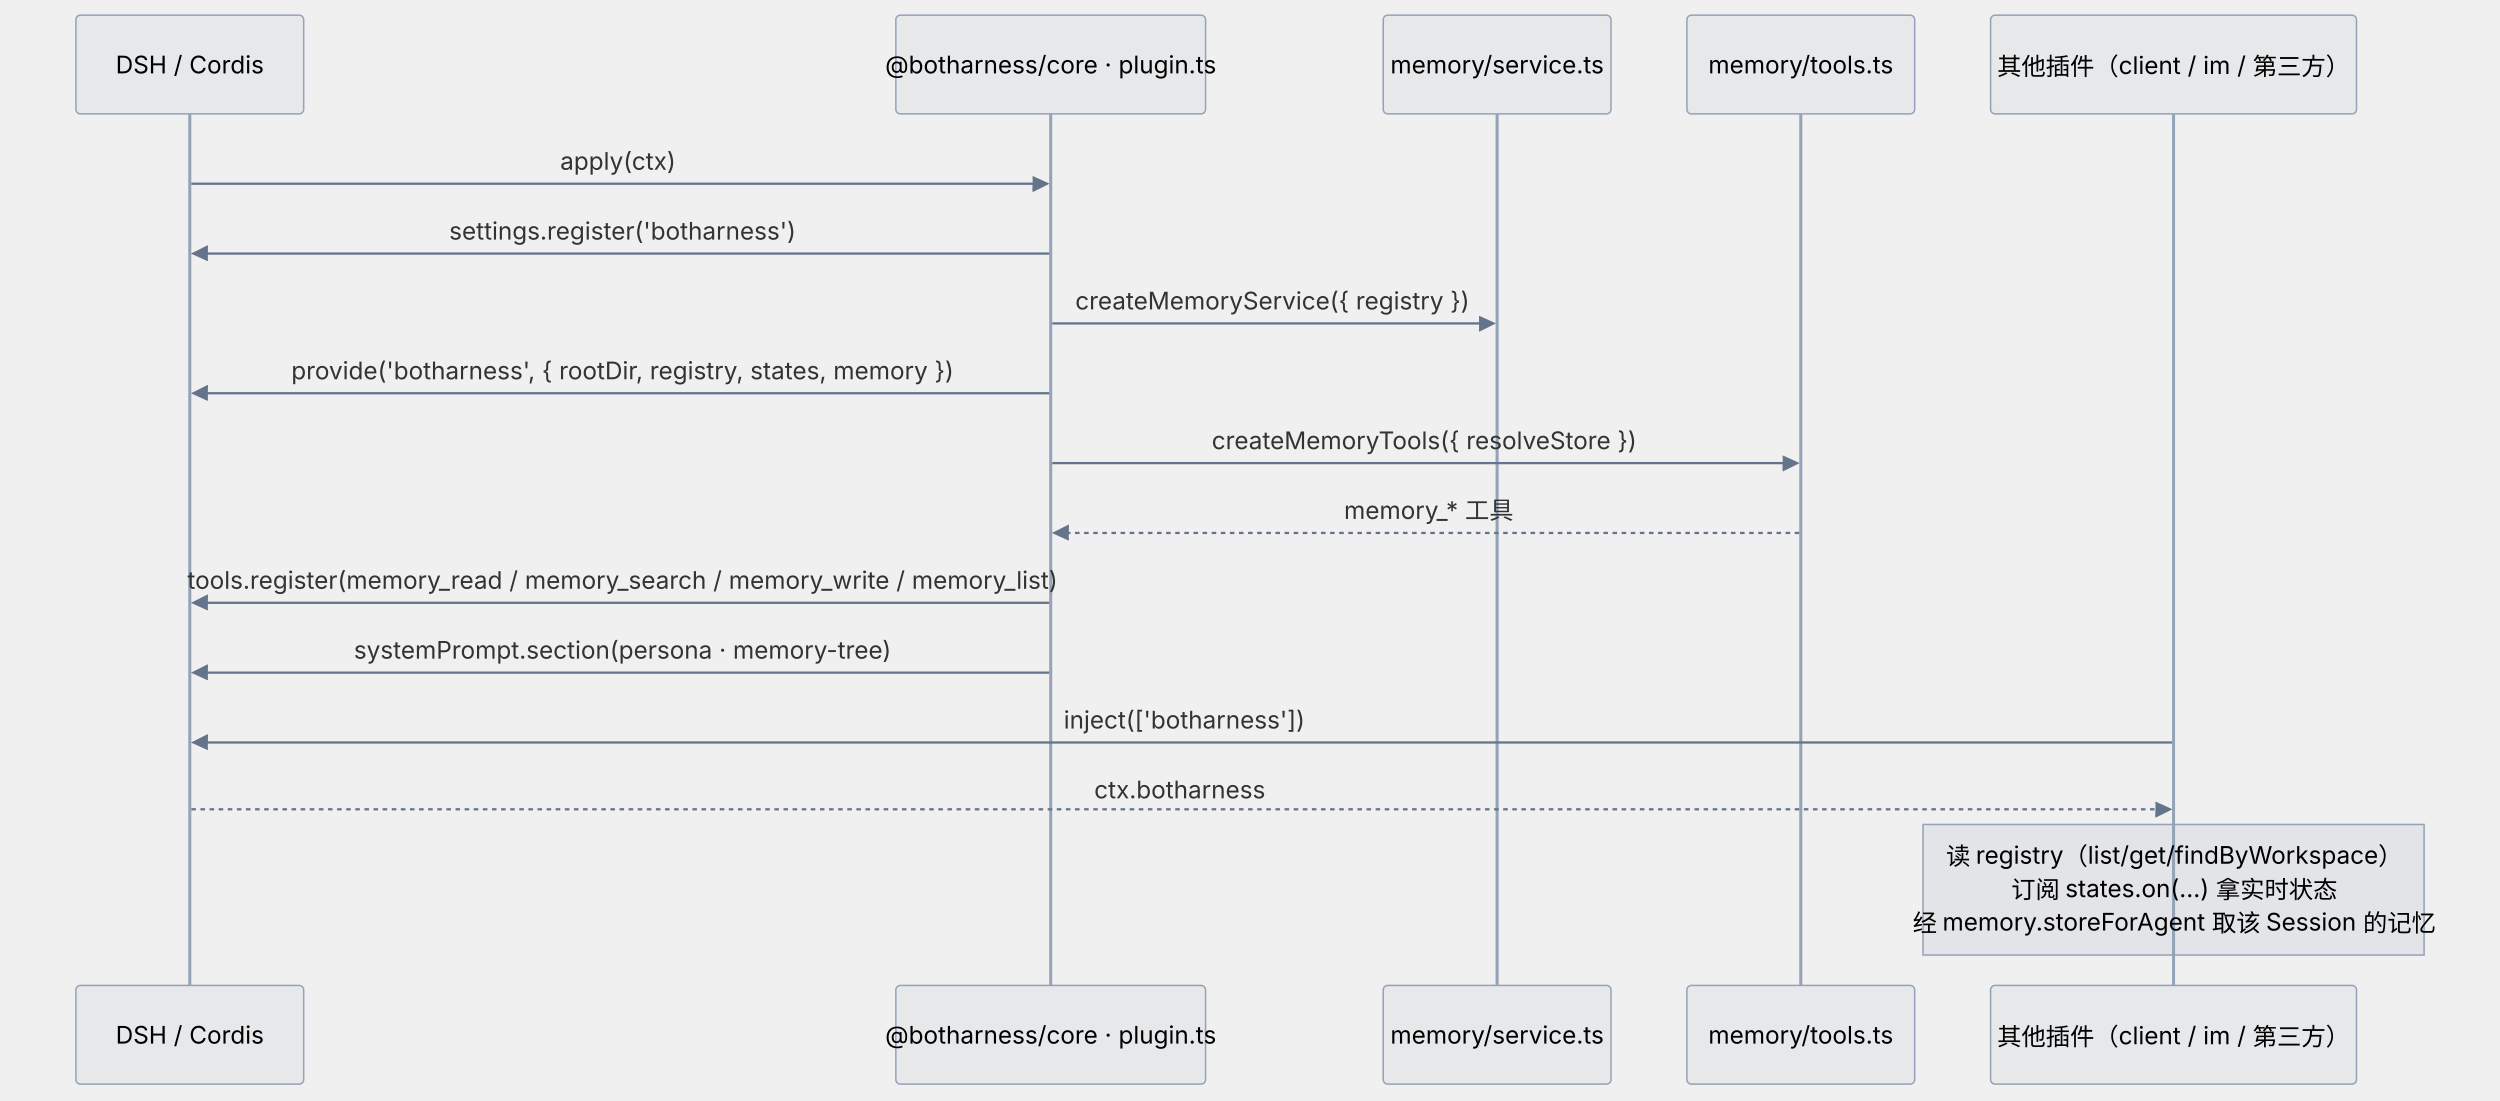
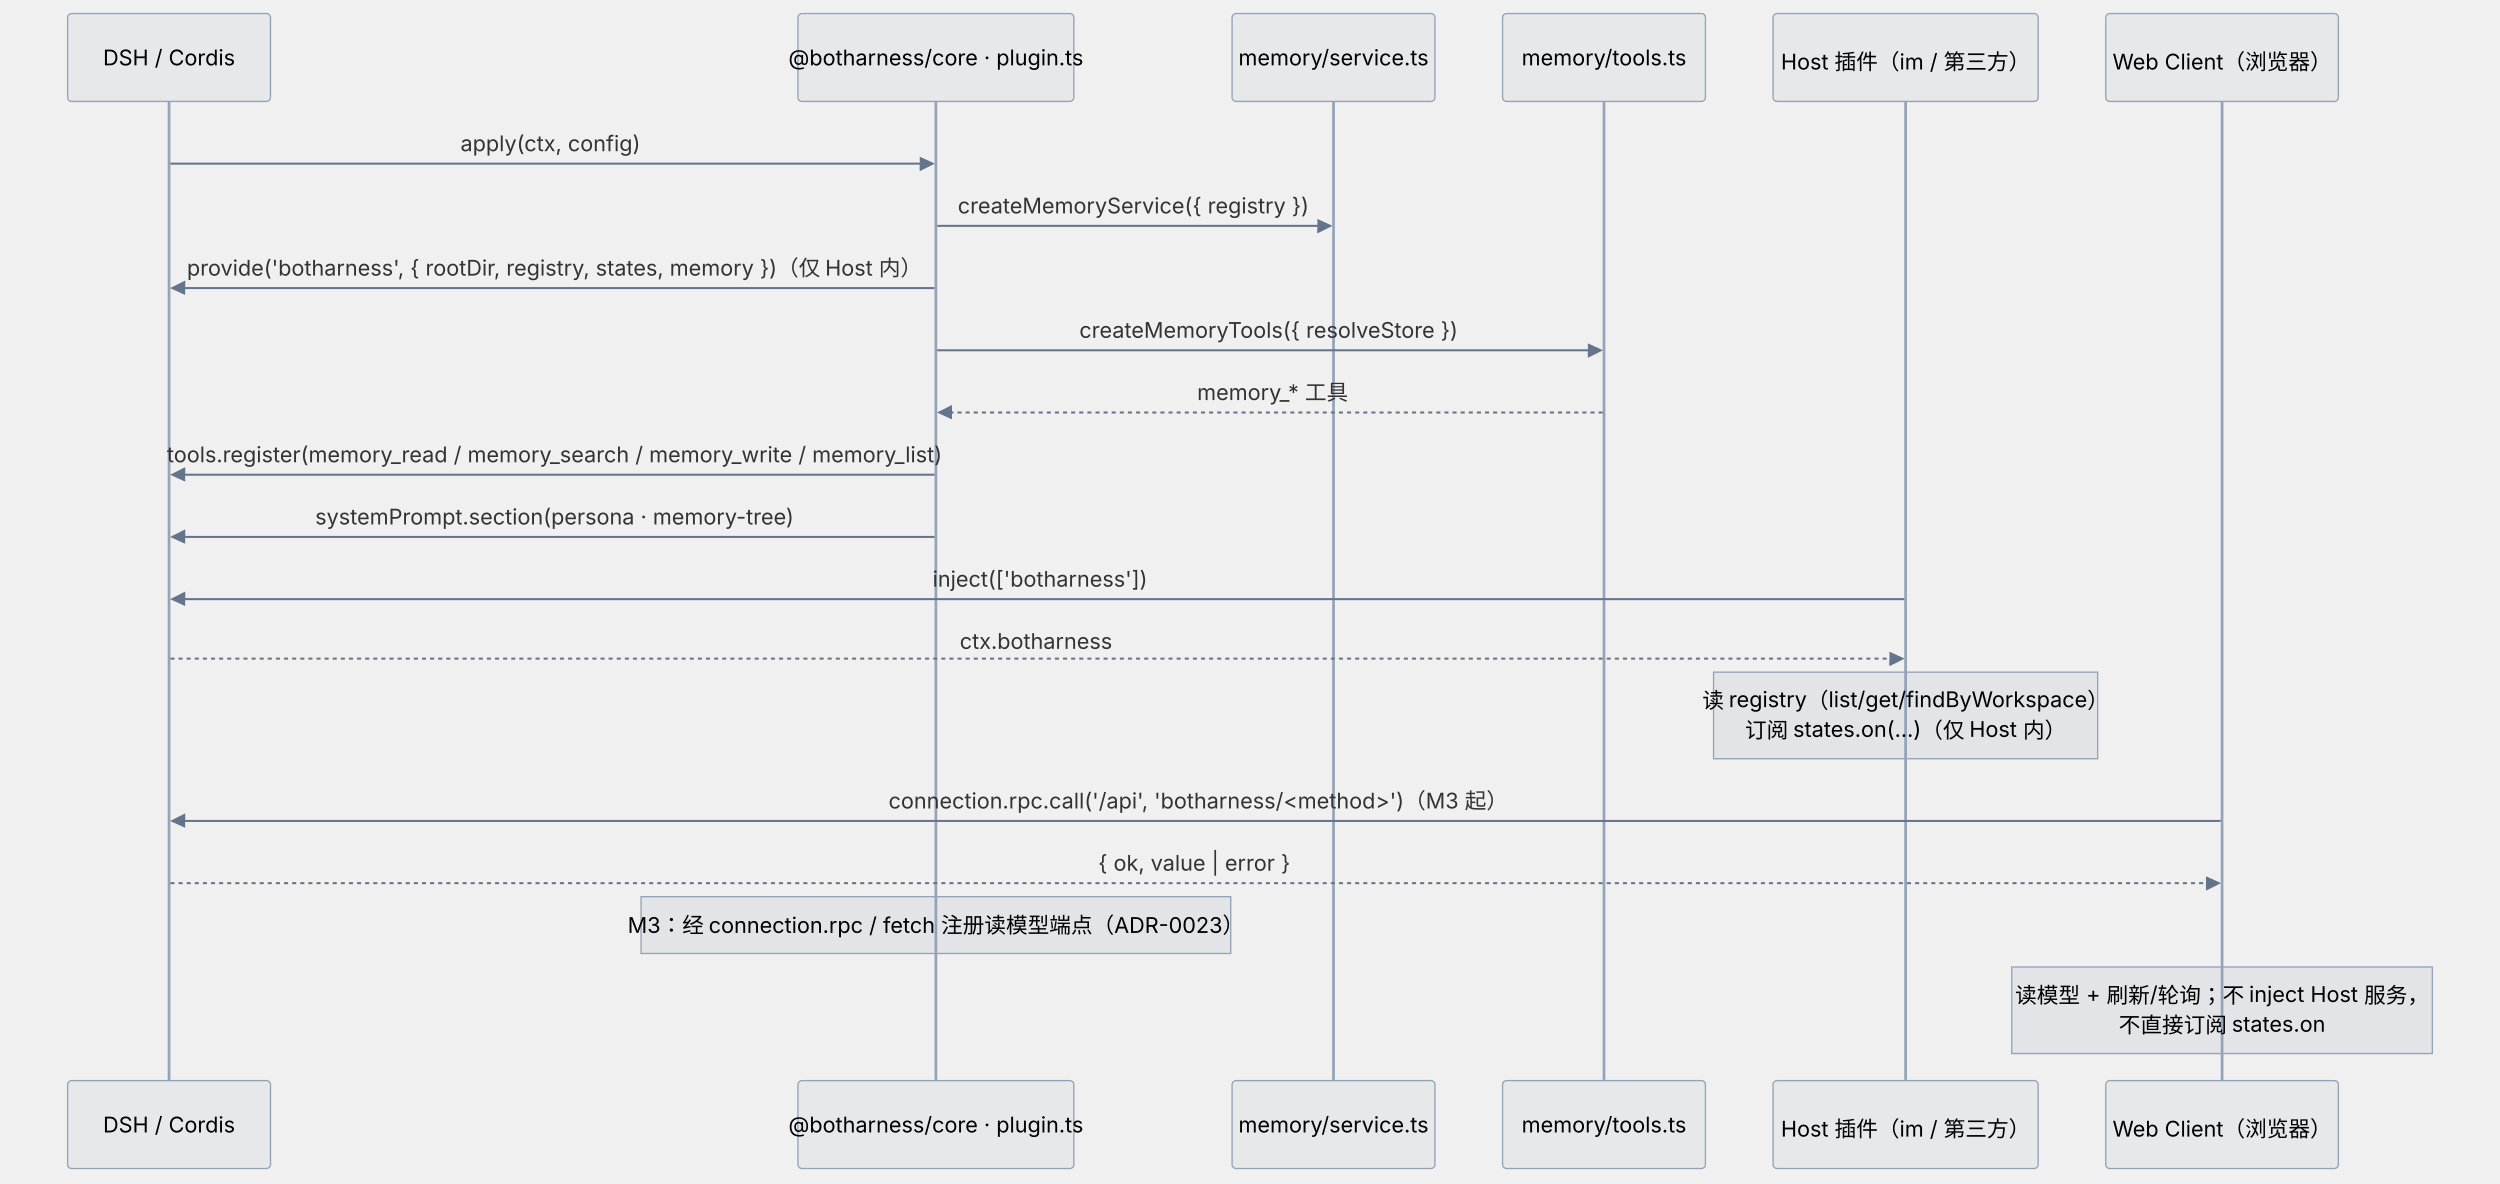
- <svg xmlns="http://www.w3.org/2000/svg" id="my-svg" width="1646.5" height="725" style="max-width: 1646.5px; background-color: transparent;" viewBox="-50 -10 1646.5 725" role="graphics-document document" aria-roledescription="sequence">
+ <svg xmlns="http://www.w3.org/2000/svg" id="my-svg" width="1848.5" height="875" style="max-width: 1848.5px; background-color: transparent;" viewBox="-50 -10 1848.5 875" role="graphics-document document" aria-roledescription="sequence">
  <g>
-     <rect x="1261" y="639" fill="#eaeaea" stroke="#666" width="241" height="65" name="O" rx="3" ry="3" class="actor actor-bottom" />
-     <text x="1381.5" y="671.5" dominant-baseline="central" alignment-baseline="central" class="actor actor-box" style="text-anchor: middle; font-size: 16px; font-weight: 400;">
-       <tspan x="1381.5" dy="0">其他插件（client / im / 第三方）</tspan>
+     <rect x="1507" y="789" fill="#eaeaea" stroke="#666" width="172" height="65" name="C" rx="3" ry="3" class="actor actor-bottom" />
+     <text x="1593" y="821.5" dominant-baseline="central" alignment-baseline="central" class="actor actor-box" style="text-anchor: middle; font-size: 16px; font-weight: 400;">
+       <tspan x="1593" dy="0">Web Client（浏览器）</tspan>
    </text>
  </g>
  <g>
-     <rect x="1061" y="639" fill="#eaeaea" stroke="#666" width="150" height="65" name="T" rx="3" ry="3" class="actor actor-bottom" />
-     <text x="1136" y="671.5" dominant-baseline="central" alignment-baseline="central" class="actor actor-box" style="text-anchor: middle; font-size: 16px; font-weight: 400;">
+     <rect x="1261" y="789" fill="#eaeaea" stroke="#666" width="196" height="65" name="O" rx="3" ry="3" class="actor actor-bottom" />
+     <text x="1359" y="821.5" dominant-baseline="central" alignment-baseline="central" class="actor actor-box" style="text-anchor: middle; font-size: 16px; font-weight: 400;">
+       <tspan x="1359" dy="0">Host 插件（im / 第三方）</tspan>
+     </text>
+   </g>
+   <g>
+     <rect x="1061" y="789" fill="#eaeaea" stroke="#666" width="150" height="65" name="T" rx="3" ry="3" class="actor actor-bottom" />
+     <text x="1136" y="821.5" dominant-baseline="central" alignment-baseline="central" class="actor actor-box" style="text-anchor: middle; font-size: 16px; font-weight: 400;">
      <tspan x="1136" dy="0">memory/tools.ts</tspan>
    </text>
  </g>
  <g>
-     <rect x="861" y="639" fill="#eaeaea" stroke="#666" width="150" height="65" name="M" rx="3" ry="3" class="actor actor-bottom" />
-     <text x="936" y="671.5" dominant-baseline="central" alignment-baseline="central" class="actor actor-box" style="text-anchor: middle; font-size: 16px; font-weight: 400;">
+     <rect x="861" y="789" fill="#eaeaea" stroke="#666" width="150" height="65" name="M" rx="3" ry="3" class="actor actor-bottom" />
+     <text x="936" y="821.5" dominant-baseline="central" alignment-baseline="central" class="actor actor-box" style="text-anchor: middle; font-size: 16px; font-weight: 400;">
      <tspan x="936" dy="0">memory/service.ts</tspan>
    </text>
  </g>
  <g>
-     <rect x="540" y="639" fill="#eaeaea" stroke="#666" width="204" height="65" name="P" rx="3" ry="3" class="actor actor-bottom" />
-     <text x="642" y="671.5" dominant-baseline="central" alignment-baseline="central" class="actor actor-box" style="text-anchor: middle; font-size: 16px; font-weight: 400;">
+     <rect x="540" y="789" fill="#eaeaea" stroke="#666" width="204" height="65" name="P" rx="3" ry="3" class="actor actor-bottom" />
+     <text x="642" y="821.5" dominant-baseline="central" alignment-baseline="central" class="actor actor-box" style="text-anchor: middle; font-size: 16px; font-weight: 400;">
      <tspan x="642" dy="0">@botharness/core · plugin.ts</tspan>
    </text>
  </g>
  <g>
-     <rect x="0" y="639" fill="#eaeaea" stroke="#666" width="150" height="65" name="D" rx="3" ry="3" class="actor actor-bottom" />
-     <text x="75" y="671.5" dominant-baseline="central" alignment-baseline="central" class="actor actor-box" style="text-anchor: middle; font-size: 16px; font-weight: 400;">
+     <rect x="0" y="789" fill="#eaeaea" stroke="#666" width="150" height="65" name="D" rx="3" ry="3" class="actor actor-bottom" />
+     <text x="75" y="821.5" dominant-baseline="central" alignment-baseline="central" class="actor actor-box" style="text-anchor: middle; font-size: 16px; font-weight: 400;">
      <tspan x="75" dy="0">DSH / Cordis</tspan>
    </text>
  </g>
  <g>
-     <line id="actor4" x1="1381.5" y1="65" x2="1381.5" y2="639" class="actor-line 200" stroke-width="0.5px" stroke="#999" name="O" data-et="life-line" data-id="O" />
-     <g id="root-4" data-et="participant" data-type="participant" data-id="O">
-       <rect x="1261" y="0" fill="#eaeaea" stroke="#666" width="241" height="65" name="O" rx="3" ry="3" class="actor actor-top" />
-       <text x="1381.5" y="32.5" dominant-baseline="central" alignment-baseline="central" class="actor actor-box" style="text-anchor: middle; font-size: 16px; font-weight: 400;">
-         <tspan x="1381.5" dy="0">其他插件（client / im / 第三方）</tspan>
+     <line id="actor5" x1="1593" y1="65" x2="1593" y2="789" class="actor-line 200" stroke-width="0.5px" stroke="#999" name="C" data-et="life-line" data-id="C" />
+     <g id="root-5" data-et="participant" data-type="participant" data-id="C">
+       <rect x="1507" y="0" fill="#eaeaea" stroke="#666" width="172" height="65" name="C" rx="3" ry="3" class="actor actor-top" />
+       <text x="1593" y="32.5" dominant-baseline="central" alignment-baseline="central" class="actor actor-box" style="text-anchor: middle; font-size: 16px; font-weight: 400;">
+         <tspan x="1593" dy="0">Web Client（浏览器）</tspan>
      </text>
    </g>
  </g>
  <g>
-     <line id="actor3" x1="1136" y1="65" x2="1136" y2="639" class="actor-line 200" stroke-width="0.5px" stroke="#999" name="T" data-et="life-line" data-id="T" />
+     <line id="actor4" x1="1359" y1="65" x2="1359" y2="789" class="actor-line 200" stroke-width="0.5px" stroke="#999" name="O" data-et="life-line" data-id="O" />
+     <g id="root-4" data-et="participant" data-type="participant" data-id="O">
+       <rect x="1261" y="0" fill="#eaeaea" stroke="#666" width="196" height="65" name="O" rx="3" ry="3" class="actor actor-top" />
+       <text x="1359" y="32.5" dominant-baseline="central" alignment-baseline="central" class="actor actor-box" style="text-anchor: middle; font-size: 16px; font-weight: 400;">
+         <tspan x="1359" dy="0">Host 插件（im / 第三方）</tspan>
+       </text>
+     </g>
+   </g>
+   <g>
+     <line id="actor3" x1="1136" y1="65" x2="1136" y2="789" class="actor-line 200" stroke-width="0.5px" stroke="#999" name="T" data-et="life-line" data-id="T" />
    <g id="root-3" data-et="participant" data-type="participant" data-id="T">
      <rect x="1061" y="0" fill="#eaeaea" stroke="#666" width="150" height="65" name="T" rx="3" ry="3" class="actor actor-top" />
      <text x="1136" y="32.5" dominant-baseline="central" alignment-baseline="central" class="actor actor-box" style="text-anchor: middle; font-size: 16px; font-weight: 400;">
        <tspan x="1136" dy="0">memory/tools.ts</tspan>
      </text>
    </g>
  </g>
  <g>
-     <line id="actor2" x1="936" y1="65" x2="936" y2="639" class="actor-line 200" stroke-width="0.5px" stroke="#999" name="M" data-et="life-line" data-id="M" />
+     <line id="actor2" x1="936" y1="65" x2="936" y2="789" class="actor-line 200" stroke-width="0.5px" stroke="#999" name="M" data-et="life-line" data-id="M" />
    <g id="root-2" data-et="participant" data-type="participant" data-id="M">
      <rect x="861" y="0" fill="#eaeaea" stroke="#666" width="150" height="65" name="M" rx="3" ry="3" class="actor actor-top" />
      <text x="936" y="32.5" dominant-baseline="central" alignment-baseline="central" class="actor actor-box" style="text-anchor: middle; font-size: 16px; font-weight: 400;">
        <tspan x="936" dy="0">memory/service.ts</tspan>
      </text>
    </g>
  </g>
  <g>
-     <line id="actor1" x1="642" y1="65" x2="642" y2="639" class="actor-line 200" stroke-width="0.5px" stroke="#999" name="P" data-et="life-line" data-id="P" />
+     <line id="actor1" x1="642" y1="65" x2="642" y2="789" class="actor-line 200" stroke-width="0.5px" stroke="#999" name="P" data-et="life-line" data-id="P" />
    <g id="root-1" data-et="participant" data-type="participant" data-id="P">
      <rect x="540" y="0" fill="#eaeaea" stroke="#666" width="204" height="65" name="P" rx="3" ry="3" class="actor actor-top" />
      <text x="642" y="32.5" dominant-baseline="central" alignment-baseline="central" class="actor actor-box" style="text-anchor: middle; font-size: 16px; font-weight: 400;">
        <tspan x="642" dy="0">@botharness/core · plugin.ts</tspan>
      </text>
    </g>
  </g>
  <g>
-     <line id="actor0" x1="75" y1="65" x2="75" y2="639" class="actor-line 200" stroke-width="0.5px" stroke="#999" name="D" data-et="life-line" data-id="D" />
+     <line id="actor0" x1="75" y1="65" x2="75" y2="789" class="actor-line 200" stroke-width="0.5px" stroke="#999" name="D" data-et="life-line" data-id="D" />
    <g id="root-0" data-et="participant" data-type="participant" data-id="D">
      <rect x="0" y="0" fill="#eaeaea" stroke="#666" width="150" height="65" name="D" rx="3" ry="3" class="actor actor-top" />
      <text x="75" y="32.5" dominant-baseline="central" alignment-baseline="central" class="actor actor-box" style="text-anchor: middle; font-size: 16px; font-weight: 400;">
        <tspan x="75" dy="0">DSH / Cordis</tspan>
      </text>
    </g>
  </g>
  <style>#my-svg{font-family:system-ui,-apple-system,Segoe UI,PingFang SC,Microsoft YaHei,sans-serif;font-size:16px;fill:#333;}@keyframes edge-animation-frame{from{stroke-dashoffset:0;}}@keyframes dash{to{stroke-dashoffset:0;}}#my-svg .edge-animation-slow{stroke-dasharray:9,5!important;stroke-dashoffset:900;animation:dash 50s linear infinite;stroke-linecap:round;}#my-svg .edge-animation-fast{stroke-dasharray:9,5!important;stroke-dashoffset:900;animation:dash 20s linear infinite;stroke-linecap:round;}#my-svg .error-icon{fill:#552222;}#my-svg .error-text{fill:#552222;stroke:#552222;}#my-svg .edge-thickness-normal{stroke-width:1px;}#my-svg .edge-thickness-thick{stroke-width:3.5px;}#my-svg .edge-pattern-solid{stroke-dasharray:0;}#my-svg .edge-thickness-invisible{stroke-width:0;fill:none;}#my-svg .edge-pattern-dashed{stroke-dasharray:3;}#my-svg .edge-pattern-dotted{stroke-dasharray:2;}#my-svg .marker{fill:#94a3b8;stroke:#94a3b8;}#my-svg .marker.cross{stroke:#94a3b8;}#my-svg svg{font-family:system-ui,-apple-system,Segoe UI,PingFang SC,Microsoft YaHei,sans-serif;font-size:16px;}#my-svg p{margin:0;}#my-svg .actor{stroke:#94a3b8;fill:rgba(148, 163, 184, 0.1);stroke-width:1;}#my-svg rect.actor.outer-path[data-look="neo"]{filter:drop-shadow(1px 2px 2px rgba(185, 185, 185, 1));}#my-svg rect.note[data-look="neo"]{stroke:#94a3b8;fill:rgba(148, 163, 184, 0.15);filter:drop-shadow(1px 2px 2px rgba(185, 185, 185, 1));}#my-svg text.actor&gt;tspan{fill:black;stroke:none;}#my-svg .actor-line{stroke:#94a3b8;}#my-svg .innerArc{stroke-width:1.5;stroke-dasharray:none;}#my-svg .messageLine0{stroke-width:1.5;stroke-dasharray:none;stroke:#64748b;}#my-svg .messageLine1{stroke-width:1.5;stroke-dasharray:2,2;stroke:#64748b;}#my-svg [id$="-arrowhead"] path{fill:#64748b;stroke:#64748b;}#my-svg .sequenceNumber{fill:white;}#my-svg [id$="-sequencenumber"]{fill:#64748b;}#my-svg [id$="-crosshead"] path{fill:#64748b;stroke:#64748b;}#my-svg .messageText{fill:#333;stroke:none;}#my-svg .labelBox{stroke:#9370DB;fill:rgba(148, 163, 184, 0.1);filter:none;}#my-svg .labelText,#my-svg .labelText&gt;tspan{fill:black;stroke:none;}#my-svg .loopText,#my-svg .loopText&gt;tspan{fill:black;stroke:none;}#my-svg .sectionTitle,#my-svg .sectionTitle&gt;tspan{fill:black;stroke:none;}#my-svg .loopLine{stroke-width:2px;stroke-dasharray:2,2;stroke:#9370DB;fill:#9370DB;}#my-svg .note{stroke:#94a3b8;fill:rgba(148, 163, 184, 0.15);}#my-svg .noteText,#my-svg .noteText&gt;tspan{fill:black;stroke:none;font-weight:normal;}#my-svg .activation0{fill:#f4f4f4;stroke:#666;}#my-svg .activation1{fill:#f4f4f4;stroke:#666;}#my-svg .activation2{fill:#f4f4f4;stroke:#666;}#my-svg .actorPopupMenu{position:absolute;}#my-svg .actorPopupMenuPanel{position:absolute;fill:rgba(148, 163, 184, 0.1);box-shadow:0px 8px 16px 0px rgba(0,0,0,0.2);filter:drop-shadow(3px 5px 2px rgb(0 0 0 / 0.4));}#my-svg .actor-man circle,#my-svg line{fill:rgba(148, 163, 184, 0.1);stroke-width:2px;}#my-svg g rect.rect{filter:drop-shadow(1px 2px 2px rgba(185, 185, 185, 1));stroke:#94a3b8;}#my-svg .node .neo-node{stroke:#94a3b8;}#my-svg [data-look="neo"].node rect,#my-svg [data-look="neo"].cluster rect,#my-svg [data-look="neo"].node polygon{stroke:#94a3b8;filter:drop-shadow(1px 2px 2px rgba(185, 185, 185, 1));}#my-svg [data-look="neo"].swimlane.cluster rect{filter:none;}#my-svg [data-look="neo"].node path{stroke:#94a3b8;stroke-width:1px;}#my-svg [data-look="neo"].node .outer-path{filter:drop-shadow(1px 2px 2px rgba(185, 185, 185, 1));}#my-svg [data-look="neo"].node .neo-line path{stroke:#94a3b8;filter:none;}#my-svg [data-look="neo"].node circle{stroke:#94a3b8;filter:drop-shadow(1px 2px 2px rgba(185, 185, 185, 1));}#my-svg [data-look="neo"].node circle .state-start{fill:#000000;}#my-svg [data-look="neo"].icon-shape .icon{fill:#94a3b8;filter:drop-shadow(1px 2px 2px rgba(185, 185, 185, 1));}#my-svg [data-look="neo"].icon-shape .icon-neo path{stroke:#94a3b8;filter:drop-shadow(1px 2px 2px rgba(185, 185, 185, 1));}#my-svg :root{--mermaid-font-family:"trebuchet ms",verdana,arial,sans-serif;}</style>
  <g />
  <defs>
    <symbol id="my-svg-computer" width="24" height="24">
      <path transform="scale(.5)" d="M2 2v13h20v-13h-20zm18 11h-16v-9h16v9zm-10.228 6l.466-1h3.524l.467 1h-4.457zm14.228 3h-24l2-6h2.104l-1.33 4h18.45l-1.297-4h2.073l2 6zm-5-10h-14v-7h14v7z" />
    </symbol>
  </defs>
  <defs>
    <symbol id="my-svg-database" fill-rule="evenodd" clip-rule="evenodd">
      <path transform="scale(.5)" d="M12.258.001l.256.004.255.005.253.008.251.01.249.012.247.015.246.016.242.019.241.02.239.023.236.024.233.027.231.028.229.031.225.032.223.034.22.036.217.038.214.04.211.041.208.043.205.045.201.046.198.048.194.05.191.051.187.053.183.054.18.056.175.057.172.059.168.06.163.061.16.063.155.064.15.066.074.033.073.033.071.034.07.034.069.035.068.035.067.035.066.035.064.036.064.036.062.036.06.036.06.037.058.037.058.037.055.038.055.038.053.038.052.038.051.039.05.039.048.039.047.039.045.04.044.04.043.04.041.04.04.041.039.041.037.041.036.041.034.041.033.042.032.042.03.042.029.042.027.042.026.043.024.043.023.043.021.043.02.043.018.044.017.043.015.044.013.044.012.044.011.045.009.044.007.045.006.045.004.045.002.045.001.045v17l-.001.045-.002.045-.004.045-.006.045-.007.045-.009.044-.011.045-.012.044-.013.044-.015.044-.017.043-.018.044-.02.043-.021.043-.023.043-.024.043-.026.043-.027.042-.029.042-.03.042-.032.042-.033.042-.034.041-.036.041-.037.041-.039.041-.04.041-.041.04-.043.04-.044.04-.045.04-.047.039-.048.039-.05.039-.051.039-.052.038-.053.038-.055.038-.055.038-.058.037-.058.037-.06.037-.06.036-.062.036-.064.036-.064.036-.066.035-.067.035-.068.035-.069.035-.07.034-.071.034-.073.033-.074.033-.15.066-.155.064-.16.063-.163.061-.168.06-.172.059-.175.057-.18.056-.183.054-.187.053-.191.051-.194.05-.198.048-.201.046-.205.045-.208.043-.211.041-.214.04-.217.038-.22.036-.223.034-.225.032-.229.031-.231.028-.233.027-.236.024-.239.023-.241.02-.242.019-.246.016-.247.015-.249.012-.251.01-.253.008-.255.005-.256.004-.258.001-.258-.001-.256-.004-.255-.005-.253-.008-.251-.01-.249-.012-.247-.015-.245-.016-.243-.019-.241-.02-.238-.023-.236-.024-.234-.027-.231-.028-.228-.031-.226-.032-.223-.034-.22-.036-.217-.038-.214-.04-.211-.041-.208-.043-.204-.045-.201-.046-.198-.048-.195-.05-.19-.051-.187-.053-.184-.054-.179-.056-.176-.057-.172-.059-.167-.06-.164-.061-.159-.063-.155-.064-.151-.066-.074-.033-.072-.033-.072-.034-.07-.034-.069-.035-.068-.035-.067-.035-.066-.035-.064-.036-.063-.036-.062-.036-.061-.036-.06-.037-.058-.037-.057-.037-.056-.038-.055-.038-.053-.038-.052-.038-.051-.039-.049-.039-.049-.039-.046-.039-.046-.04-.044-.04-.043-.04-.041-.04-.04-.041-.039-.041-.037-.041-.036-.041-.034-.041-.033-.042-.032-.042-.03-.042-.029-.042-.027-.042-.026-.043-.024-.043-.023-.043-.021-.043-.02-.043-.018-.044-.017-.043-.015-.044-.013-.044-.012-.044-.011-.045-.009-.044-.007-.045-.006-.045-.004-.045-.002-.045-.001-.045v-17l.001-.045.002-.045.004-.045.006-.045.007-.045.009-.044.011-.045.012-.044.013-.044.015-.044.017-.043.018-.044.02-.043.021-.043.023-.043.024-.043.026-.043.027-.042.029-.042.03-.042.032-.042.033-.042.034-.041.036-.041.037-.041.039-.041.04-.041.041-.04.043-.04.044-.04.046-.04.046-.039.049-.039.049-.039.051-.039.052-.038.053-.038.055-.038.056-.038.057-.037.058-.037.06-.037.061-.036.062-.036.063-.036.064-.036.066-.035.067-.035.068-.035.069-.035.07-.034.072-.034.072-.033.074-.033.151-.066.155-.064.159-.063.164-.061.167-.06.172-.059.176-.057.179-.056.184-.054.187-.053.19-.051.195-.05.198-.048.201-.046.204-.045.208-.043.211-.041.214-.04.217-.038.22-.036.223-.034.226-.032.228-.031.231-.028.234-.027.236-.024.238-.023.241-.02.243-.019.245-.016.247-.015.249-.012.251-.01.253-.008.255-.005.256-.004.258-.001.258.001zm-9.258 20.499v.01l.001.021.003.021.004.022.005.021.006.022.007.022.009.023.01.022.011.023.012.023.013.023.015.023.016.024.017.023.018.024.019.024.021.024.022.025.023.024.024.025.052.049.056.05.061.051.066.051.07.051.075.051.079.052.084.052.088.052.092.052.097.052.102.051.105.052.11.052.114.051.119.051.123.051.127.05.131.05.135.05.139.048.144.049.147.047.152.047.155.047.16.045.163.045.167.043.171.043.176.041.178.041.183.039.187.039.19.037.194.035.197.035.202.033.204.031.209.03.212.029.216.027.219.025.222.024.226.021.23.02.233.018.236.016.24.015.243.012.246.01.249.008.253.005.256.004.259.001.26-.001.257-.004.254-.005.25-.008.247-.011.244-.012.241-.014.237-.016.233-.018.231-.021.226-.021.224-.024.22-.026.216-.027.212-.028.21-.031.205-.031.202-.034.198-.034.194-.036.191-.037.187-.039.183-.04.179-.04.175-.042.172-.043.168-.044.163-.045.16-.046.155-.046.152-.047.148-.048.143-.049.139-.049.136-.05.131-.05.126-.05.123-.051.118-.052.114-.051.11-.052.106-.052.101-.052.096-.052.092-.052.088-.053.083-.051.079-.052.074-.052.07-.051.065-.051.06-.051.056-.05.051-.05.023-.024.023-.025.021-.024.02-.024.019-.024.018-.024.017-.024.015-.023.014-.024.013-.023.012-.023.01-.023.01-.022.008-.022.006-.022.006-.022.004-.022.004-.021.001-.021.001-.021v-4.127l-.077.055-.08.053-.083.054-.085.053-.087.052-.09.052-.093.051-.095.05-.097.05-.1.049-.102.049-.105.048-.106.047-.109.047-.111.046-.114.045-.115.045-.118.044-.12.043-.122.042-.124.042-.126.041-.128.04-.13.04-.132.038-.134.038-.135.037-.138.037-.139.035-.142.035-.143.034-.144.033-.147.032-.148.031-.15.03-.151.03-.153.029-.154.027-.156.027-.158.026-.159.025-.161.024-.162.023-.163.022-.165.021-.166.02-.167.019-.169.018-.169.017-.171.016-.173.015-.173.014-.175.013-.175.012-.177.011-.178.01-.179.008-.179.008-.181.006-.182.005-.182.004-.184.003-.184.002h-.37l-.184-.002-.184-.003-.182-.004-.182-.005-.181-.006-.179-.008-.179-.008-.178-.01-.176-.011-.176-.012-.175-.013-.173-.014-.172-.015-.171-.016-.17-.017-.169-.018-.167-.019-.166-.02-.165-.021-.163-.022-.162-.023-.161-.024-.159-.025-.157-.026-.156-.027-.155-.027-.153-.029-.151-.03-.15-.03-.148-.031-.146-.032-.145-.033-.143-.034-.141-.035-.14-.035-.137-.037-.136-.037-.134-.038-.132-.038-.13-.04-.128-.04-.126-.041-.124-.042-.122-.042-.12-.044-.117-.043-.116-.045-.113-.045-.112-.046-.109-.047-.106-.047-.105-.048-.102-.049-.1-.049-.097-.05-.095-.05-.093-.052-.09-.051-.087-.052-.085-.053-.083-.054-.08-.054-.077-.054v4.127zm0-5.654v.011l.001.021.003.021.004.021.005.022.006.022.007.022.009.022.01.022.011.023.012.023.013.023.015.024.016.023.017.024.018.024.019.024.021.024.022.024.023.025.024.024.052.05.056.05.061.05.066.051.07.051.075.052.079.051.084.052.088.052.092.052.097.052.102.052.105.052.11.051.114.051.119.052.123.05.127.051.131.05.135.049.139.049.144.048.147.048.152.047.155.046.16.045.163.045.167.044.171.042.176.042.178.04.183.04.187.038.19.037.194.036.197.034.202.033.204.032.209.03.212.028.216.027.219.025.222.024.226.022.23.02.233.018.236.016.24.014.243.012.246.01.249.008.253.006.256.003.259.001.26-.001.257-.003.254-.006.25-.008.247-.01.244-.012.241-.015.237-.016.233-.018.231-.02.226-.022.224-.024.22-.025.216-.027.212-.029.21-.03.205-.032.202-.033.198-.035.194-.036.191-.037.187-.039.183-.039.179-.041.175-.042.172-.043.168-.044.163-.045.16-.045.155-.047.152-.047.148-.048.143-.048.139-.05.136-.049.131-.05.126-.051.123-.051.118-.051.114-.052.11-.052.106-.052.101-.052.096-.052.092-.052.088-.052.083-.052.079-.052.074-.051.07-.052.065-.051.06-.05.056-.051.051-.049.023-.025.023-.024.021-.025.02-.024.019-.024.018-.024.017-.024.015-.023.014-.023.013-.024.012-.022.01-.023.01-.023.008-.022.006-.022.006-.022.004-.021.004-.022.001-.021.001-.021v-4.139l-.077.054-.08.054-.083.054-.085.052-.087.053-.09.051-.093.051-.095.051-.097.05-.1.049-.102.049-.105.048-.106.047-.109.047-.111.046-.114.045-.115.044-.118.044-.12.044-.122.042-.124.042-.126.041-.128.04-.13.039-.132.039-.134.038-.135.037-.138.036-.139.036-.142.035-.143.033-.144.033-.147.033-.148.031-.15.03-.151.03-.153.028-.154.028-.156.027-.158.026-.159.025-.161.024-.162.023-.163.022-.165.021-.166.02-.167.019-.169.018-.169.017-.171.016-.173.015-.173.014-.175.013-.175.012-.177.011-.178.009-.179.009-.179.007-.181.007-.182.005-.182.004-.184.003-.184.002h-.37l-.184-.002-.184-.003-.182-.004-.182-.005-.181-.007-.179-.007-.179-.009-.178-.009-.176-.011-.176-.012-.175-.013-.173-.014-.172-.015-.171-.016-.17-.017-.169-.018-.167-.019-.166-.02-.165-.021-.163-.022-.162-.023-.161-.024-.159-.025-.157-.026-.156-.027-.155-.028-.153-.028-.151-.03-.15-.03-.148-.031-.146-.033-.145-.033-.143-.033-.141-.035-.14-.036-.137-.036-.136-.037-.134-.038-.132-.039-.13-.039-.128-.04-.126-.041-.124-.042-.122-.043-.12-.043-.117-.044-.116-.044-.113-.046-.112-.046-.109-.046-.106-.047-.105-.048-.102-.049-.1-.049-.097-.05-.095-.051-.093-.051-.09-.051-.087-.053-.085-.052-.083-.054-.08-.054-.077-.054v4.139zm0-5.666v.011l.001.02.003.022.004.021.005.022.006.021.007.022.009.023.01.022.011.023.012.023.013.023.015.023.016.024.017.024.018.023.019.024.021.025.022.024.023.024.024.025.052.05.056.05.061.05.066.051.07.051.075.052.079.051.084.052.088.052.092.052.097.052.102.052.105.051.11.052.114.051.119.051.123.051.127.05.131.05.135.05.139.049.144.048.147.048.152.047.155.046.16.045.163.045.167.043.171.043.176.042.178.04.183.04.187.038.19.037.194.036.197.034.202.033.204.032.209.03.212.028.216.027.219.025.222.024.226.021.23.02.233.018.236.017.24.014.243.012.246.01.249.008.253.006.256.003.259.001.26-.001.257-.003.254-.006.25-.008.247-.01.244-.013.241-.014.237-.016.233-.018.231-.02.226-.022.224-.024.22-.025.216-.027.212-.029.21-.03.205-.032.202-.033.198-.035.194-.036.191-.037.187-.039.183-.039.179-.041.175-.042.172-.043.168-.044.163-.045.16-.045.155-.047.152-.047.148-.048.143-.049.139-.049.136-.049.131-.051.126-.05.123-.051.118-.052.114-.051.11-.052.106-.052.101-.052.096-.052.092-.052.088-.052.083-.052.079-.052.074-.052.07-.051.065-.051.06-.051.056-.05.051-.049.023-.025.023-.025.021-.024.02-.024.019-.024.018-.024.017-.024.015-.023.014-.024.013-.023.012-.023.01-.022.01-.023.008-.022.006-.022.006-.022.004-.022.004-.021.001-.021.001-.021v-4.153l-.077.054-.08.054-.083.053-.085.053-.087.053-.09.051-.093.051-.095.051-.097.05-.1.049-.102.048-.105.048-.106.048-.109.046-.111.046-.114.046-.115.044-.118.044-.12.043-.122.043-.124.042-.126.041-.128.04-.13.039-.132.039-.134.038-.135.037-.138.036-.139.036-.142.034-.143.034-.144.033-.147.032-.148.032-.15.03-.151.03-.153.028-.154.028-.156.027-.158.026-.159.024-.161.024-.162.023-.163.023-.165.021-.166.02-.167.019-.169.018-.169.017-.171.016-.173.015-.173.014-.175.013-.175.012-.177.01-.178.01-.179.009-.179.007-.181.006-.182.006-.182.004-.184.003-.184.001-.185.001-.185-.001-.184-.001-.184-.003-.182-.004-.182-.006-.181-.006-.179-.007-.179-.009-.178-.01-.176-.01-.176-.012-.175-.013-.173-.014-.172-.015-.171-.016-.17-.017-.169-.018-.167-.019-.166-.02-.165-.021-.163-.023-.162-.023-.161-.024-.159-.024-.157-.026-.156-.027-.155-.028-.153-.028-.151-.03-.15-.03-.148-.032-.146-.032-.145-.033-.143-.034-.141-.034-.14-.036-.137-.036-.136-.037-.134-.038-.132-.039-.13-.039-.128-.041-.126-.041-.124-.041-.122-.043-.12-.043-.117-.044-.116-.044-.113-.046-.112-.046-.109-.046-.106-.048-.105-.048-.102-.048-.1-.05-.097-.049-.095-.051-.093-.051-.09-.052-.087-.052-.085-.053-.083-.053-.08-.054-.077-.054v4.153zm8.74-8.179l-.257.004-.254.005-.25.008-.247.011-.244.012-.241.014-.237.016-.233.018-.231.021-.226.022-.224.023-.22.026-.216.027-.212.028-.21.031-.205.032-.202.033-.198.034-.194.036-.191.038-.187.038-.183.04-.179.041-.175.042-.172.043-.168.043-.163.045-.16.046-.155.046-.152.048-.148.048-.143.048-.139.049-.136.05-.131.05-.126.051-.123.051-.118.051-.114.052-.11.052-.106.052-.101.052-.096.052-.092.052-.088.052-.083.052-.079.052-.074.051-.07.052-.065.051-.06.05-.056.05-.051.05-.023.025-.023.024-.021.024-.02.025-.019.024-.018.024-.017.023-.015.024-.014.023-.013.023-.012.023-.01.023-.01.022-.008.022-.006.023-.006.021-.004.022-.004.021-.001.021-.001.021.001.021.001.021.004.021.004.022.006.021.006.023.008.022.01.022.01.023.012.023.013.023.014.023.015.024.017.023.018.024.019.024.02.025.021.024.023.024.023.025.051.05.056.05.06.05.065.051.07.052.074.051.079.052.083.052.088.052.092.052.096.052.101.052.106.052.11.052.114.052.118.051.123.051.126.051.131.05.136.05.139.049.143.048.148.048.152.048.155.046.16.046.163.045.168.043.172.043.175.042.179.041.183.04.187.038.191.038.194.036.198.034.202.033.205.032.21.031.212.028.216.027.22.026.224.023.226.022.231.021.233.018.237.016.241.014.244.012.247.011.25.008.254.005.257.004.26.001.26-.001.257-.004.254-.005.25-.008.247-.011.244-.012.241-.014.237-.016.233-.018.231-.021.226-.022.224-.023.22-.026.216-.027.212-.028.21-.031.205-.032.202-.033.198-.034.194-.036.191-.038.187-.038.183-.04.179-.041.175-.042.172-.043.168-.043.163-.045.16-.046.155-.046.152-.048.148-.048.143-.048.139-.049.136-.05.131-.05.126-.051.123-.051.118-.051.114-.052.11-.052.106-.052.101-.052.096-.052.092-.052.088-.052.083-.052.079-.052.074-.051.07-.052.065-.051.06-.05.056-.05.051-.05.023-.025.023-.024.021-.024.02-.025.019-.024.018-.024.017-.023.015-.024.014-.023.013-.023.012-.023.01-.023.01-.022.008-.022.006-.023.006-.021.004-.022.004-.021.001-.021.001-.021-.001-.021-.001-.021-.004-.021-.004-.022-.006-.021-.006-.023-.008-.022-.01-.022-.01-.023-.012-.023-.013-.023-.014-.023-.015-.024-.017-.023-.018-.024-.019-.024-.02-.025-.021-.024-.023-.024-.023-.025-.051-.05-.056-.05-.06-.05-.065-.051-.07-.052-.074-.051-.079-.052-.083-.052-.088-.052-.092-.052-.096-.052-.101-.052-.106-.052-.11-.052-.114-.052-.118-.051-.123-.051-.126-.051-.131-.05-.136-.05-.139-.049-.143-.048-.148-.048-.152-.048-.155-.046-.16-.046-.163-.045-.168-.043-.172-.043-.175-.042-.179-.041-.183-.04-.187-.038-.191-.038-.194-.036-.198-.034-.202-.033-.205-.032-.21-.031-.212-.028-.216-.027-.22-.026-.224-.023-.226-.022-.231-.021-.233-.018-.237-.016-.241-.014-.244-.012-.247-.011-.25-.008-.254-.005-.257-.004-.26-.001-.26.001z" />
    </symbol>
  </defs>
  <defs>
    <symbol id="my-svg-clock" width="24" height="24">
      <path transform="scale(.5)" d="M12 2c5.514 0 10 4.486 10 10s-4.486 10-10 10-10-4.486-10-10 4.486-10 10-10zm0-2c-6.627 0-12 5.373-12 12s5.373 12 12 12 12-5.373 12-12-5.373-12-12-12zm5.848 12.459c.202.038.202.333.001.372-1.907.361-6.045 1.111-6.547 1.111-.719 0-1.301-.582-1.301-1.301 0-.512.77-5.447 1.125-7.445.034-.192.312-.181.343.014l.985 6.238 5.394 1.011z" />
    </symbol>
  </defs>
  <defs>
    <marker id="my-svg-arrowhead" refX="7.9" refY="5" markerUnits="userSpaceOnUse" markerWidth="12" markerHeight="12" orient="auto-start-reverse">
      <path d="M -1 0 L 10 5 L 0 10 z" />
    </marker>
  </defs>
  <defs>
    <marker id="my-svg-crosshead" markerWidth="15" markerHeight="8" orient="auto" refX="4" refY="4.5">
      <path fill="none" stroke="#000000" stroke-width="1pt" d="M 1,2 L 6,7 M 6,2 L 1,7" style="stroke-dasharray: 0, 0;" />
    </marker>
  </defs>
  <defs>
    <marker id="my-svg-filled-head" refX="15.5" refY="7" markerWidth="20" markerHeight="28" orient="auto">
      <path d="M 18,7 L9,13 L14,7 L9,1 Z" />
    </marker>
  </defs>
  <defs>
    <marker id="my-svg-sequencenumber" refX="15" refY="15" markerWidth="60" markerHeight="40" orient="auto">
      <circle cx="15" cy="15" r="6" />
    </marker>
  </defs>
  <defs>
    <marker id="my-svg-solidTopArrowHead" refX="7.9" refY="7.25" markerUnits="userSpaceOnUse" markerWidth="12" markerHeight="12" orient="auto-start-reverse">
      <path d="M 0 0 L 10 8 L 0 8 z" />
    </marker>
  </defs>
  <defs>
    <marker id="my-svg-solidBottomArrowHead" refX="7.9" refY="0.75" markerUnits="userSpaceOnUse" markerWidth="12" markerHeight="12" orient="auto-start-reverse">
      <path d="M 0 0 L 10 0 L 0 8 z" />
    </marker>
  </defs>
  <defs>
    <marker id="my-svg-stickTopArrowHead" refX="7.5" refY="7" markerUnits="userSpaceOnUse" markerWidth="12" markerHeight="12" orient="auto-start-reverse">
      <path d="M 0 0 L 7 7" stroke="black" stroke-width="1.5" fill="none" />
    </marker>
  </defs>
  <defs>
    <marker id="my-svg-stickBottomArrowHead" refX="7.5" refY="0" markerUnits="userSpaceOnUse" markerWidth="12" markerHeight="12" orient="auto-start-reverse">
      <path d="M 0 7 L 7 0" stroke="black" stroke-width="1.5" fill="none" />
    </marker>
  </defs>
-   <g data-et="note" data-id="i10">
-     <rect x="1216.5" y="533" fill="#EDF2AE" stroke="#666" width="330" height="86" class="note" />
-     <text x="1382" y="538" text-anchor="middle" dominant-baseline="middle" alignment-baseline="middle" class="noteText" dy="1em" style="font-size: 16px; font-weight: 400;">
-       <tspan x="1382">读 registry（list/get/findByWorkspace）</tspan>
+   <g data-et="note" data-id="i9">
+     <rect x="1217" y="487" fill="#EDF2AE" stroke="#666" width="284" height="64" class="note" />
+     <text x="1359" y="492" text-anchor="middle" dominant-baseline="middle" alignment-baseline="middle" class="noteText" dy="1em" style="font-size: 16px; font-weight: 400;">
+       <tspan x="1359">读 registry（list/get/findByWorkspace）</tspan>
    </text>
-     <text x="1382" y="560" text-anchor="middle" dominant-baseline="middle" alignment-baseline="middle" class="noteText" dy="1em" style="font-size: 16px; font-weight: 400;">
-       <tspan x="1382">订阅 states.on(...) 拿实时状态</tspan>
-     </text>
-     <text x="1382" y="582" text-anchor="middle" dominant-baseline="middle" alignment-baseline="middle" class="noteText" dy="1em" style="font-size: 16px; font-weight: 400;">
-       <tspan x="1382">经 memory.storeForAgent 取该 Session 的记忆</tspan>
+     <text x="1359" y="514" text-anchor="middle" dominant-baseline="middle" alignment-baseline="middle" class="noteText" dy="1em" style="font-size: 16px; font-weight: 400;">
+       <tspan x="1359">订阅 states.on(...)（仅 Host 内）</tspan>
    </text>
  </g>
-   <text x="357" y="80" text-anchor="middle" dominant-baseline="middle" alignment-baseline="middle" class="messageText" dy="1em" style="font-size: 16px; font-weight: 400;">apply(ctx)</text>
+   <g data-et="note" data-id="i12">
+     <rect x="424" y="653" fill="#EDF2AE" stroke="#666" width="436" height="42" class="note" />
+     <text x="642" y="658" text-anchor="middle" dominant-baseline="middle" alignment-baseline="middle" class="noteText" dy="1em" style="font-size: 16px; font-weight: 400;">
+       <tspan x="642">M3：经 connection.rpc / fetch 注册读模型端点（ADR-0023）</tspan>
+     </text>
+   </g>
+   <g data-et="note" data-id="i13">
+     <rect x="1437.5" y="705" fill="#EDF2AE" stroke="#666" width="311" height="64" class="note" />
+     <text x="1593" y="710" text-anchor="middle" dominant-baseline="middle" alignment-baseline="middle" class="noteText" dy="1em" style="font-size: 16px; font-weight: 400;">
+       <tspan x="1593">读模型 + 刷新/轮询；不 inject Host 服务，</tspan>
+     </text>
+     <text x="1593" y="732" text-anchor="middle" dominant-baseline="middle" alignment-baseline="middle" class="noteText" dy="1em" style="font-size: 16px; font-weight: 400;">
+       <tspan x="1593">不直接订阅 states.on</tspan>
+     </text>
+   </g>
+   <text x="357" y="80" text-anchor="middle" dominant-baseline="middle" alignment-baseline="middle" class="messageText" dy="1em" style="font-size: 16px; font-weight: 400;">apply(ctx, config)</text>
  <line x1="76" y1="111" x2="638" y2="111" class="messageLine0" data-et="message" data-id="i0" data-from="D" data-to="P" stroke-width="2" stroke="none" marker-end="url(#my-svg-arrowhead)" style="fill: none;" />
-   <text x="360" y="126" text-anchor="middle" dominant-baseline="middle" alignment-baseline="middle" class="messageText" dy="1em" style="font-size: 16px; font-weight: 400;">settings.register('botharness')</text>
-   <line x1="641" y1="157" x2="79" y2="157" class="messageLine0" data-et="message" data-id="i1" data-from="P" data-to="D" stroke-width="2" stroke="none" marker-end="url(#my-svg-arrowhead)" style="fill: none;" />
-   <text x="788" y="172" text-anchor="middle" dominant-baseline="middle" alignment-baseline="middle" class="messageText" dy="1em" style="font-size: 16px; font-weight: 400;">createMemoryService({ registry })</text>
-   <line x1="643" y1="203" x2="932" y2="203" class="messageLine0" data-et="message" data-id="i2" data-from="P" data-to="M" stroke-width="2" stroke="none" marker-end="url(#my-svg-arrowhead)" style="fill: none;" />
-   <text x="360" y="218" text-anchor="middle" dominant-baseline="middle" alignment-baseline="middle" class="messageText" dy="1em" style="font-size: 16px; font-weight: 400;">provide('botharness', { rootDir, registry, states, memory })</text>
-   <line x1="641" y1="249" x2="79" y2="249" class="messageLine0" data-et="message" data-id="i3" data-from="P" data-to="D" stroke-width="2" stroke="none" marker-end="url(#my-svg-arrowhead)" style="fill: none;" />
-   <text x="888" y="264" text-anchor="middle" dominant-baseline="middle" alignment-baseline="middle" class="messageText" dy="1em" style="font-size: 16px; font-weight: 400;">createMemoryTools({ resolveStore })</text>
-   <line x1="643" y1="295" x2="1132" y2="295" class="messageLine0" data-et="message" data-id="i4" data-from="P" data-to="T" stroke-width="2" stroke="none" marker-end="url(#my-svg-arrowhead)" style="fill: none;" />
-   <text x="891" y="310" text-anchor="middle" dominant-baseline="middle" alignment-baseline="middle" class="messageText" dy="1em" style="font-size: 16px; font-weight: 400;">memory_* 工具</text>
-   <line x1="1135" y1="341" x2="646" y2="341" class="messageLine1" data-et="message" data-id="i5" data-from="T" data-to="P" stroke-width="2" stroke="none" marker-end="url(#my-svg-arrowhead)" style="stroke-dasharray: 3, 3; fill: none;" />
-   <text x="360" y="356" text-anchor="middle" dominant-baseline="middle" alignment-baseline="middle" class="messageText" dy="1em" style="font-size: 16px; font-weight: 400;">tools.register(memory_read / memory_search / memory_write / memory_list)</text>
+   <text x="788" y="126" text-anchor="middle" dominant-baseline="middle" alignment-baseline="middle" class="messageText" dy="1em" style="font-size: 16px; font-weight: 400;">createMemoryService({ registry })</text>
+   <line x1="643" y1="157" x2="932" y2="157" class="messageLine0" data-et="message" data-id="i1" data-from="P" data-to="M" stroke-width="2" stroke="none" marker-end="url(#my-svg-arrowhead)" style="fill: none;" />
+   <text x="360" y="172" text-anchor="middle" dominant-baseline="middle" alignment-baseline="middle" class="messageText" dy="1em" style="font-size: 16px; font-weight: 400;">provide('botharness', { rootDir, registry, states, memory })（仅 Host 内）</text>
+   <line x1="641" y1="203" x2="79" y2="203" class="messageLine0" data-et="message" data-id="i2" data-from="P" data-to="D" stroke-width="2" stroke="none" marker-end="url(#my-svg-arrowhead)" style="fill: none;" />
+   <text x="888" y="218" text-anchor="middle" dominant-baseline="middle" alignment-baseline="middle" class="messageText" dy="1em" style="font-size: 16px; font-weight: 400;">createMemoryTools({ resolveStore })</text>
+   <line x1="643" y1="249" x2="1132" y2="249" class="messageLine0" data-et="message" data-id="i3" data-from="P" data-to="T" stroke-width="2" stroke="none" marker-end="url(#my-svg-arrowhead)" style="fill: none;" />
+   <text x="891" y="264" text-anchor="middle" dominant-baseline="middle" alignment-baseline="middle" class="messageText" dy="1em" style="font-size: 16px; font-weight: 400;">memory_* 工具</text>
+   <line x1="1135" y1="295" x2="646" y2="295" class="messageLine1" data-et="message" data-id="i4" data-from="T" data-to="P" stroke-width="2" stroke="none" marker-end="url(#my-svg-arrowhead)" style="stroke-dasharray: 3, 3; fill: none;" />
+   <text x="360" y="310" text-anchor="middle" dominant-baseline="middle" alignment-baseline="middle" class="messageText" dy="1em" style="font-size: 16px; font-weight: 400;">tools.register(memory_read / memory_search / memory_write / memory_list)</text>
+   <line x1="641" y1="341" x2="79" y2="341" class="messageLine0" data-et="message" data-id="i5" data-from="P" data-to="D" stroke-width="2" stroke="none" marker-end="url(#my-svg-arrowhead)" style="fill: none;" />
+   <text x="360" y="356" text-anchor="middle" dominant-baseline="middle" alignment-baseline="middle" class="messageText" dy="1em" style="font-size: 16px; font-weight: 400;">systemPrompt.section(persona · memory-tree)</text>
  <line x1="641" y1="387" x2="79" y2="387" class="messageLine0" data-et="message" data-id="i6" data-from="P" data-to="D" stroke-width="2" stroke="none" marker-end="url(#my-svg-arrowhead)" style="fill: none;" />
-   <text x="360" y="402" text-anchor="middle" dominant-baseline="middle" alignment-baseline="middle" class="messageText" dy="1em" style="font-size: 16px; font-weight: 400;">systemPrompt.section(persona · memory-tree)</text>
-   <line x1="641" y1="433" x2="79" y2="433" class="messageLine0" data-et="message" data-id="i7" data-from="P" data-to="D" stroke-width="2" stroke="none" marker-end="url(#my-svg-arrowhead)" style="fill: none;" />
-   <text x="730" y="448" text-anchor="middle" dominant-baseline="middle" alignment-baseline="middle" class="messageText" dy="1em" style="font-size: 16px; font-weight: 400;">inject(['botharness'])</text>
-   <line x1="1380.5" y1="479" x2="79" y2="479" class="messageLine0" data-et="message" data-id="i8" data-from="O" data-to="D" stroke-width="2" stroke="none" marker-end="url(#my-svg-arrowhead)" style="fill: none;" />
-   <text x="727" y="494" text-anchor="middle" dominant-baseline="middle" alignment-baseline="middle" class="messageText" dy="1em" style="font-size: 16px; font-weight: 400;">ctx.botharness</text>
-   <line x1="76" y1="523" x2="1377.5" y2="523" class="messageLine1" data-et="message" data-id="i9" data-from="D" data-to="O" stroke-width="2" stroke="none" marker-end="url(#my-svg-arrowhead)" style="stroke-dasharray: 3, 3; fill: none;" />
+   <text x="719" y="402" text-anchor="middle" dominant-baseline="middle" alignment-baseline="middle" class="messageText" dy="1em" style="font-size: 16px; font-weight: 400;">inject(['botharness'])</text>
+   <line x1="1358" y1="433" x2="79" y2="433" class="messageLine0" data-et="message" data-id="i7" data-from="O" data-to="D" stroke-width="2" stroke="none" marker-end="url(#my-svg-arrowhead)" style="fill: none;" />
+   <text x="716" y="448" text-anchor="middle" dominant-baseline="middle" alignment-baseline="middle" class="messageText" dy="1em" style="font-size: 16px; font-weight: 400;">ctx.botharness</text>
+   <line x1="76" y1="477" x2="1355" y2="477" class="messageLine1" data-et="message" data-id="i8" data-from="D" data-to="O" stroke-width="2" stroke="none" marker-end="url(#my-svg-arrowhead)" style="stroke-dasharray: 3, 3; fill: none;" />
+   <text x="836" y="566" text-anchor="middle" dominant-baseline="middle" alignment-baseline="middle" class="messageText" dy="1em" style="font-size: 16px; font-weight: 400;">connection.rpc.call('/api', 'botharness/&lt;method&gt;')（M3 起）</text>
+   <line x1="1592" y1="597" x2="79" y2="597" class="messageLine0" data-et="message" data-id="i10" data-from="C" data-to="D" stroke-width="2" stroke="none" marker-end="url(#my-svg-arrowhead)" style="fill: none;" />
+   <text x="833" y="612" text-anchor="middle" dominant-baseline="middle" alignment-baseline="middle" class="messageText" dy="1em" style="font-size: 16px; font-weight: 400;">{ ok, value | error }</text>
+   <line x1="76" y1="643" x2="1589" y2="643" class="messageLine1" data-et="message" data-id="i11" data-from="D" data-to="C" stroke-width="2" stroke="none" marker-end="url(#my-svg-arrowhead)" style="stroke-dasharray: 3, 3; fill: none;" />
</svg>
